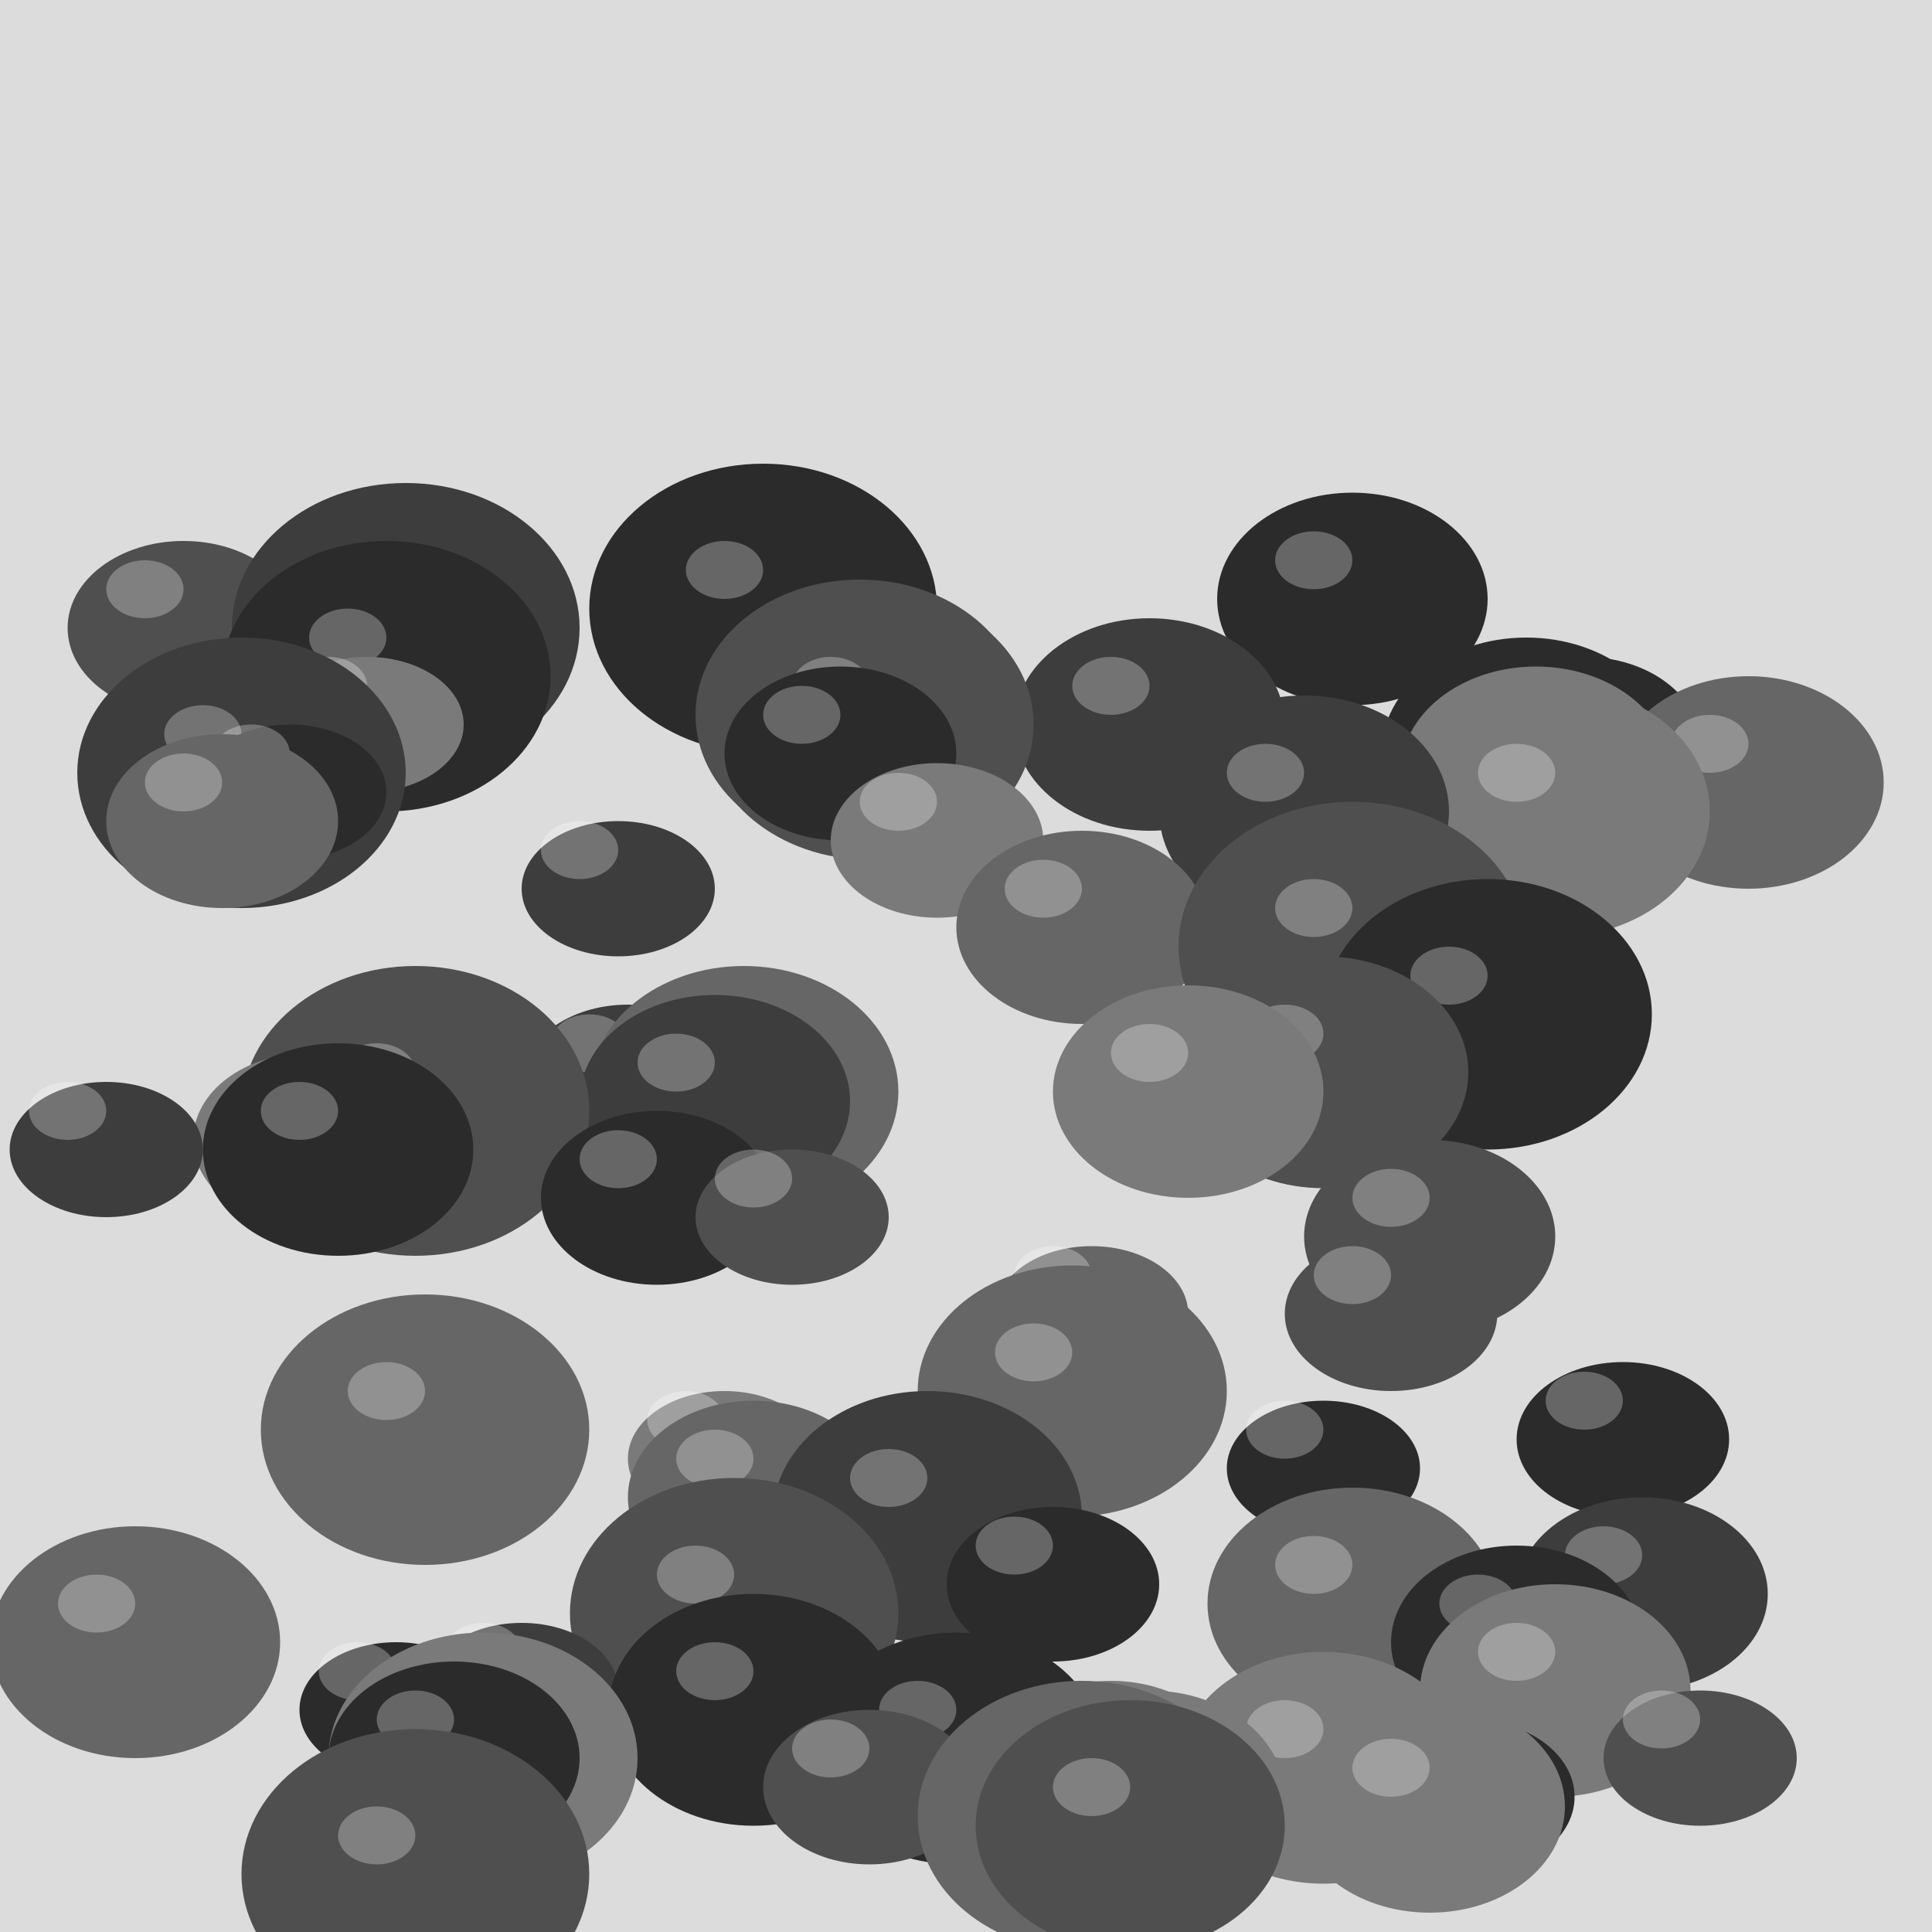
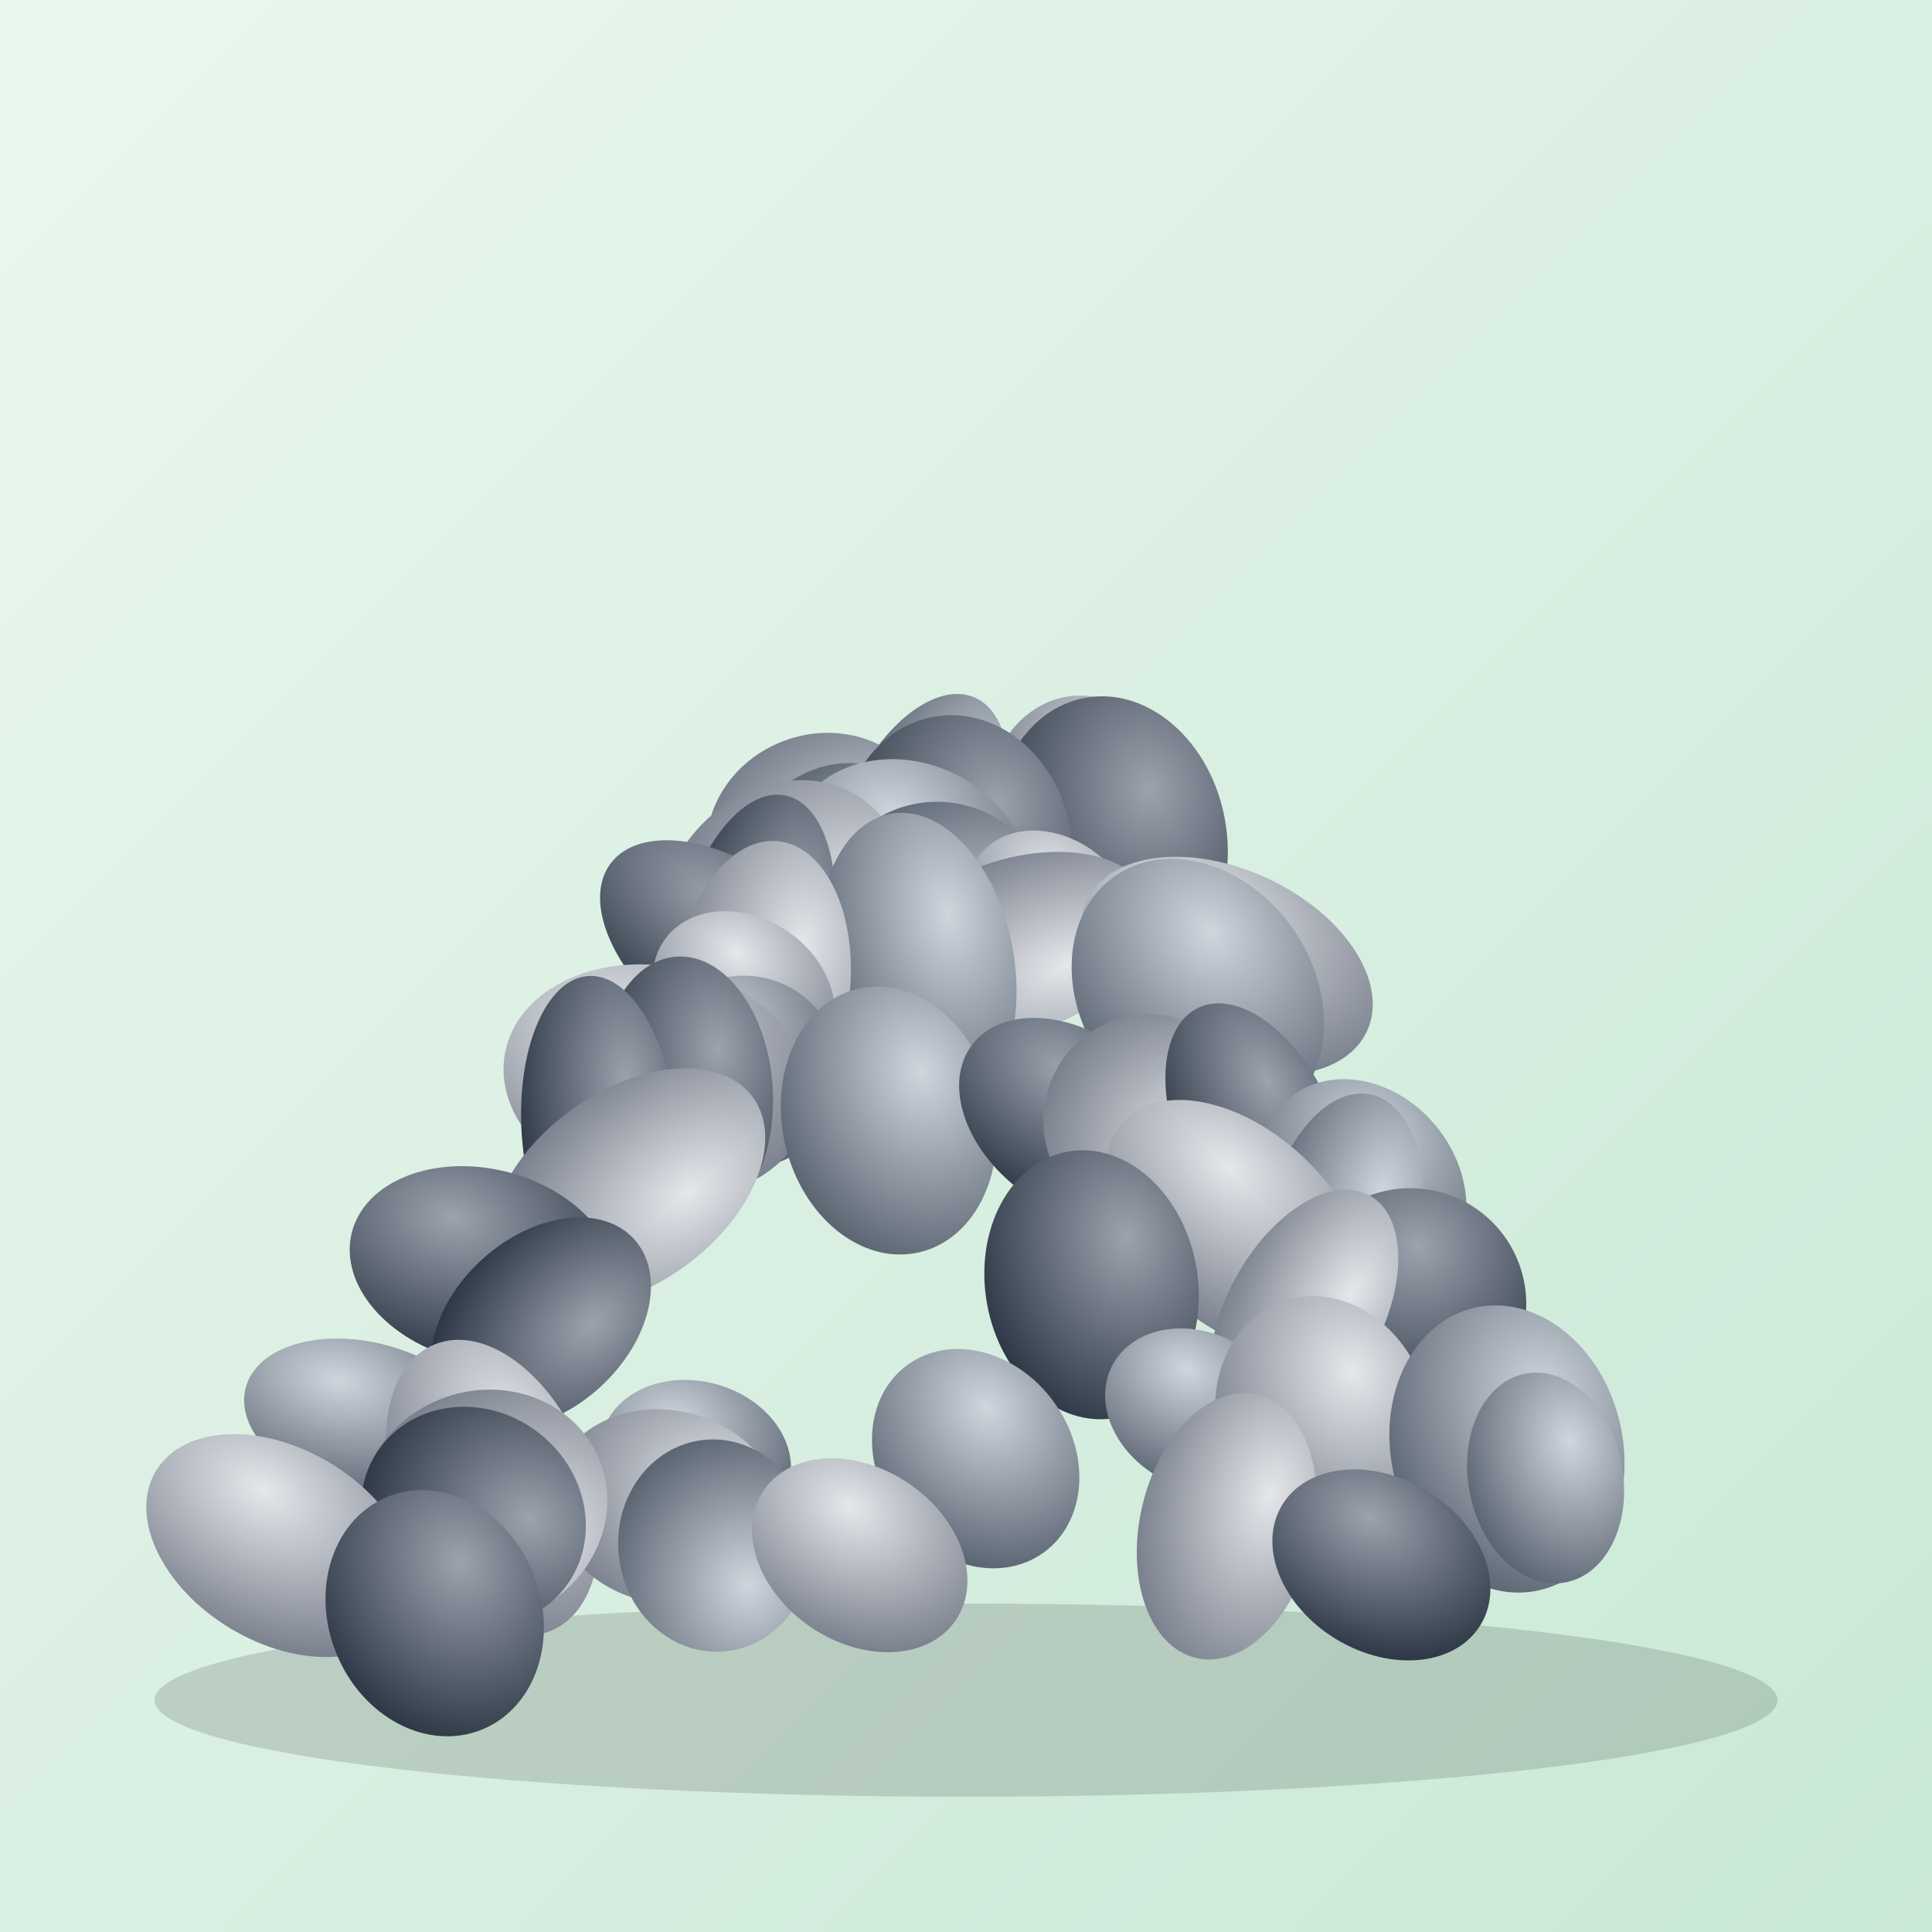
<svg xmlns="http://www.w3.org/2000/svg" viewBox="0 0 200 200">
-   <rect width="200" height="200" fill="#dcdcdc" />
-   <ellipse cx="140" cy="62" rx="14" ry="11" fill="#2b2b2b" />
-   <ellipse cx="136" cy="58" rx="4" ry="3" fill="#fff" opacity=".28" />
-   <ellipse cx="79" cy="63" rx="18" ry="15" fill="#2b2b2b" />
-   <ellipse cx="75" cy="59" rx="4" ry="3" fill="#fff" opacity=".28" />
-   <ellipse cx="19" cy="65" rx="12" ry="9" fill="#4f4f4f" />
-   <ellipse cx="15" cy="61" rx="4" ry="3" fill="#fff" opacity=".28" />
-   <ellipse cx="42" cy="65" rx="18" ry="15" fill="#3d3d3d" />
-   <ellipse cx="38" cy="61" rx="4" ry="3" fill="#fff" opacity=".28" />
-   <ellipse cx="90" cy="70" rx="11" ry="8" fill="#666666" />
-   <ellipse cx="86" cy="66" rx="4" ry="3" fill="#fff" opacity=".28" />
-   <ellipse cx="40" cy="70" rx="17" ry="14" fill="#2b2b2b" />
-   <ellipse cx="36" cy="66" rx="4" ry="3" fill="#fff" opacity=".28" />
-   <ellipse cx="89" cy="74" rx="17" ry="14" fill="#4f4f4f" />
-   <ellipse cx="85" cy="70" rx="4" ry="3" fill="#fff" opacity=".28" />
-   <ellipse cx="38" cy="75" rx="10" ry="7" fill="#7a7a7a" />
-   <ellipse cx="34" cy="71" rx="4" ry="3" fill="#fff" opacity=".28" />
-   <ellipse cx="119" cy="75" rx="14" ry="11" fill="#3d3d3d" />
-   <ellipse cx="115" cy="71" rx="4" ry="3" fill="#fff" opacity=".28" />
-   <ellipse cx="90" cy="75" rx="17" ry="14" fill="#4f4f4f" />
-   <ellipse cx="86" cy="71" rx="4" ry="3" fill="#fff" opacity=".28" />
-   <ellipse cx="164" cy="77" rx="12" ry="9" fill="#2b2b2b" />
-   <ellipse cx="160" cy="73" rx="4" ry="3" fill="#fff" opacity=".28" />
-   <ellipse cx="158" cy="78" rx="15" ry="12" fill="#2b2b2b" />
-   <ellipse cx="154" cy="74" rx="4" ry="3" fill="#fff" opacity=".28" />
-   <ellipse cx="87" cy="78" rx="12" ry="9" fill="#2b2b2b" />
-   <ellipse cx="83" cy="74" rx="4" ry="3" fill="#fff" opacity=".28" />
-   <ellipse cx="159" cy="79" rx="12" ry="9" fill="#7a7a7a" />
-   <ellipse cx="155" cy="75" rx="4" ry="3" fill="#fff" opacity=".28" />
-   <ellipse cx="159" cy="80" rx="14" ry="11" fill="#7a7a7a" />
-   <ellipse cx="155" cy="76" rx="4" ry="3" fill="#fff" opacity=".28" />
-   <ellipse cx="25" cy="80" rx="17" ry="14" fill="#3d3d3d" />
-   <ellipse cx="21" cy="76" rx="4" ry="3" fill="#fff" opacity=".28" />
-   <ellipse cx="181" cy="81" rx="14" ry="11" fill="#666666" />
-   <ellipse cx="177" cy="77" rx="4" ry="3" fill="#fff" opacity=".28" />
-   <ellipse cx="30" cy="82" rx="10" ry="7" fill="#2b2b2b" />
-   <ellipse cx="26" cy="78" rx="4" ry="3" fill="#fff" opacity=".28" />
-   <ellipse cx="161" cy="84" rx="16" ry="13" fill="#7a7a7a" />
-   <ellipse cx="157" cy="80" rx="4" ry="3" fill="#fff" opacity=".28" />
-   <ellipse cx="135" cy="84" rx="15" ry="12" fill="#3d3d3d" />
-   <ellipse cx="131" cy="80" rx="4" ry="3" fill="#fff" opacity=".28" />
-   <ellipse cx="23" cy="85" rx="12" ry="9" fill="#666666" />
-   <ellipse cx="19" cy="81" rx="4" ry="3" fill="#fff" opacity=".28" />
-   <ellipse cx="97" cy="87" rx="11" ry="8" fill="#7a7a7a" />
-   <ellipse cx="93" cy="83" rx="4" ry="3" fill="#fff" opacity=".28" />
-   <ellipse cx="64" cy="92" rx="10" ry="7" fill="#3d3d3d" />
-   <ellipse cx="60" cy="88" rx="4" ry="3" fill="#fff" opacity=".28" />
-   <ellipse cx="112" cy="96" rx="13" ry="10" fill="#666666" />
-   <ellipse cx="108" cy="92" rx="4" ry="3" fill="#fff" opacity=".28" />
-   <ellipse cx="140" cy="98" rx="18" ry="15" fill="#4f4f4f" />
-   <ellipse cx="136" cy="94" rx="4" ry="3" fill="#fff" opacity=".28" />
-   <ellipse cx="154" cy="105" rx="17" ry="14" fill="#2b2b2b" />
-   <ellipse cx="150" cy="101" rx="4" ry="3" fill="#fff" opacity=".28" />
-   <ellipse cx="137" cy="111" rx="15" ry="12" fill="#4f4f4f" />
-   <ellipse cx="133" cy="107" rx="4" ry="3" fill="#fff" opacity=".28" />
-   <ellipse cx="65" cy="112" rx="11" ry="8" fill="#3d3d3d" />
-   <ellipse cx="61" cy="108" rx="4" ry="3" fill="#fff" opacity=".28" />
-   <ellipse cx="77" cy="113" rx="16" ry="13" fill="#666666" />
-   <ellipse cx="73" cy="109" rx="4" ry="3" fill="#fff" opacity=".28" />
-   <ellipse cx="123" cy="113" rx="14" ry="11" fill="#7a7a7a" />
-   <ellipse cx="119" cy="109" rx="4" ry="3" fill="#fff" opacity=".28" />
-   <ellipse cx="74" cy="114" rx="14" ry="11" fill="#3d3d3d" />
-   <ellipse cx="70" cy="110" rx="4" ry="3" fill="#fff" opacity=".28" />
-   <ellipse cx="43" cy="115" rx="18" ry="15" fill="#4f4f4f" />
-   <ellipse cx="39" cy="111" rx="4" ry="3" fill="#fff" opacity=".28" />
-   <ellipse cx="32" cy="118" rx="12" ry="9" fill="#7a7a7a" />
-   <ellipse cx="28" cy="114" rx="4" ry="3" fill="#fff" opacity=".28" />
-   <ellipse cx="11" cy="119" rx="10" ry="7" fill="#3d3d3d" />
-   <ellipse cx="7" cy="115" rx="4" ry="3" fill="#fff" opacity=".28" />
-   <ellipse cx="35" cy="119" rx="14" ry="11" fill="#2b2b2b" />
-   <ellipse cx="31" cy="115" rx="4" ry="3" fill="#fff" opacity=".28" />
-   <ellipse cx="68" cy="124" rx="12" ry="9" fill="#2b2b2b" />
-   <ellipse cx="64" cy="120" rx="4" ry="3" fill="#fff" opacity=".28" />
-   <ellipse cx="82" cy="126" rx="10" ry="7" fill="#4f4f4f" />
-   <ellipse cx="78" cy="122" rx="4" ry="3" fill="#fff" opacity=".28" />
-   <ellipse cx="148" cy="128" rx="13" ry="10" fill="#4f4f4f" />
-   <ellipse cx="144" cy="124" rx="4" ry="3" fill="#fff" opacity=".28" />
-   <ellipse cx="113" cy="136" rx="10" ry="7" fill="#666666" />
-   <ellipse cx="109" cy="132" rx="4" ry="3" fill="#fff" opacity=".28" />
-   <ellipse cx="144" cy="136" rx="11" ry="8" fill="#4f4f4f" />
-   <ellipse cx="140" cy="132" rx="4" ry="3" fill="#fff" opacity=".28" />
-   <ellipse cx="111" cy="144" rx="16" ry="13" fill="#666666" />
-   <ellipse cx="107" cy="140" rx="4" ry="3" fill="#fff" opacity=".28" />
-   <ellipse cx="44" cy="148" rx="17" ry="14" fill="#666666" />
-   <ellipse cx="40" cy="144" rx="4" ry="3" fill="#fff" opacity=".28" />
-   <ellipse cx="168" cy="149" rx="11" ry="8" fill="#2b2b2b" />
-   <ellipse cx="164" cy="145" rx="4" ry="3" fill="#fff" opacity=".28" />
-   <ellipse cx="75" cy="151" rx="10" ry="7" fill="#7a7a7a" />
-   <ellipse cx="71" cy="147" rx="4" ry="3" fill="#fff" opacity=".28" />
-   <ellipse cx="137" cy="152" rx="10" ry="7" fill="#2b2b2b" />
-   <ellipse cx="133" cy="148" rx="4" ry="3" fill="#fff" opacity=".28" />
-   <ellipse cx="78" cy="155" rx="13" ry="10" fill="#666666" />
-   <ellipse cx="74" cy="151" rx="4" ry="3" fill="#fff" opacity=".28" />
-   <ellipse cx="96" cy="157" rx="16" ry="13" fill="#3d3d3d" />
-   <ellipse cx="92" cy="153" rx="4" ry="3" fill="#fff" opacity=".28" />
-   <ellipse cx="109" cy="164" rx="11" ry="8" fill="#2b2b2b" />
-   <ellipse cx="105" cy="160" rx="4" ry="3" fill="#fff" opacity=".28" />
-   <ellipse cx="170" cy="165" rx="13" ry="10" fill="#3d3d3d" />
-   <ellipse cx="166" cy="161" rx="4" ry="3" fill="#fff" opacity=".28" />
-   <ellipse cx="140" cy="166" rx="15" ry="12" fill="#666666" />
-   <ellipse cx="136" cy="162" rx="4" ry="3" fill="#fff" opacity=".28" />
-   <ellipse cx="76" cy="167" rx="17" ry="14" fill="#4f4f4f" />
-   <ellipse cx="72" cy="163" rx="4" ry="3" fill="#fff" opacity=".28" />
-   <ellipse cx="14" cy="170" rx="15" ry="12" fill="#666666" />
-   <ellipse cx="10" cy="166" rx="4" ry="3" fill="#fff" opacity=".28" />
-   <ellipse cx="157" cy="170" rx="13" ry="10" fill="#2b2b2b" />
-   <ellipse cx="153" cy="166" rx="4" ry="3" fill="#fff" opacity=".28" />
-   <ellipse cx="54" cy="175" rx="10" ry="7" fill="#3d3d3d" />
-   <ellipse cx="50" cy="171" rx="4" ry="3" fill="#fff" opacity=".28" />
-   <ellipse cx="161" cy="175" rx="14" ry="11" fill="#7a7a7a" />
-   <ellipse cx="157" cy="171" rx="4" ry="3" fill="#fff" opacity=".28" />
-   <ellipse cx="78" cy="177" rx="15" ry="12" fill="#2b2b2b" />
-   <ellipse cx="74" cy="173" rx="4" ry="3" fill="#fff" opacity=".28" />
-   <ellipse cx="41" cy="177" rx="10" ry="7" fill="#2b2b2b" />
-   <ellipse cx="37" cy="173" rx="4" ry="3" fill="#fff" opacity=".28" />
-   <ellipse cx="99" cy="181" rx="15" ry="12" fill="#2b2b2b" />
-   <ellipse cx="95" cy="177" rx="4" ry="3" fill="#fff" opacity=".28" />
-   <ellipse cx="50" cy="182" rx="16" ry="13" fill="#7a7a7a" />
-   <ellipse cx="46" cy="178" rx="4" ry="3" fill="#fff" opacity=".28" />
-   <ellipse cx="47" cy="182" rx="13" ry="10" fill="#2b2b2b" />
-   <ellipse cx="43" cy="178" rx="4" ry="3" fill="#fff" opacity=".28" />
-   <ellipse cx="176" cy="182" rx="10" ry="7" fill="#4f4f4f" />
-   <ellipse cx="172" cy="178" rx="4" ry="3" fill="#fff" opacity=".28" />
-   <ellipse cx="137" cy="183" rx="15" ry="12" fill="#7a7a7a" />
-   <ellipse cx="133" cy="179" rx="4" ry="3" fill="#fff" opacity=".28" />
-   <ellipse cx="115" cy="184" rx="13" ry="10" fill="#7a7a7a" />
-   <ellipse cx="111" cy="180" rx="4" ry="3" fill="#fff" opacity=".28" />
-   <ellipse cx="90" cy="185" rx="11" ry="8" fill="#4f4f4f" />
-   <ellipse cx="86" cy="181" rx="4" ry="3" fill="#fff" opacity=".28" />
-   <ellipse cx="152" cy="186" rx="11" ry="8" fill="#2b2b2b" />
-   <ellipse cx="148" cy="182" rx="4" ry="3" fill="#fff" opacity=".28" />
-   <ellipse cx="119" cy="186" rx="14" ry="11" fill="#7a7a7a" />
-   <ellipse cx="115" cy="182" rx="4" ry="3" fill="#fff" opacity=".28" />
-   <ellipse cx="148" cy="187" rx="14" ry="11" fill="#7a7a7a" />
-   <ellipse cx="144" cy="183" rx="4" ry="3" fill="#fff" opacity=".28" />
-   <ellipse cx="112" cy="188" rx="17" ry="14" fill="#666666" />
-   <ellipse cx="108" cy="184" rx="4" ry="3" fill="#fff" opacity=".28" />
-   <ellipse cx="117" cy="189" rx="16" ry="13" fill="#4f4f4f" />
-   <ellipse cx="113" cy="185" rx="4" ry="3" fill="#fff" opacity=".28" />
-   <ellipse cx="43" cy="194" rx="18" ry="15" fill="#4f4f4f" />
-   <ellipse cx="39" cy="190" rx="4" ry="3" fill="#fff" opacity=".28" />
+   <defs>
+     <linearGradient id="bg" x1="0" y1="0" x2="1" y2="1">
+       <stop offset="0" stop-color="#eaf7ef" />
+       <stop offset="1" stop-color="#c9e8d5" />
+     </linearGradient>
+     <radialGradient id="a" cx=".35" cy=".3" r=".85">
+       <stop offset="0" stop-color="#cfd6de" />
+       <stop offset="1" stop-color="#4b5563" />
+     </radialGradient>
+     <radialGradient id="b" cx=".35" cy=".3" r=".85">
+       <stop offset="0" stop-color="#e5e7eb" />
+       <stop offset="1" stop-color="#6b7280" />
+     </radialGradient>
+     <radialGradient id="c" cx=".35" cy=".3" r=".85">
+       <stop offset="0" stop-color="#9ca3af" />
+       <stop offset="1" stop-color="#1f2937" />
+     </radialGradient>
+   </defs>
+   <rect width="200" height="200" fill="url(#bg)" />
+   <ellipse cx="100" cy="176" rx="84" ry="10" fill="#000" opacity=".14" />
+   <ellipse cx="112" cy="84" rx="12" ry="10" fill="url(#b)" transform="rotate(87 112 84)" />
+   <ellipse cx="95" cy="86" rx="15" ry="8" fill="url(#a)" transform="rotate(113 95 86)" />
+   <ellipse cx="85" cy="87" rx="12" ry="11" fill="url(#b)" transform="rotate(159 85 87)" />
+   <ellipse cx="115" cy="87" rx="15" ry="12" fill="url(#c)" transform="rotate(80 115 87)" />
+   <ellipse cx="99" cy="88" rx="14" ry="12" fill="url(#c)" transform="rotate(82 99 88)" />
+   <ellipse cx="88" cy="90" rx="11" ry="11" fill="url(#a)" transform="rotate(154 88 90)" />
+   <ellipse cx="94" cy="90" rx="13" ry="11" fill="url(#a)" transform="rotate(26 94 90)" />
+   <ellipse cx="81" cy="94" rx="14" ry="12" fill="url(#b)" transform="rotate(129 81 94)" />
+   <ellipse cx="97" cy="95" rx="12" ry="12" fill="url(#a)" transform="rotate(151 97 95)" />
+   <ellipse cx="109" cy="95" rx="10" ry="8" fill="url(#b)" transform="rotate(44 109 95)" />
+   <ellipse cx="105" cy="98" rx="15" ry="9" fill="url(#b)" transform="rotate(161 105 98)" />
+   <ellipse cx="78" cy="98" rx="16" ry="8" fill="url(#c)" transform="rotate(102 78 98)" />
+   <ellipse cx="76" cy="99" rx="16" ry="9" fill="url(#c)" transform="rotate(37 76 99)" />
+   <ellipse cx="95" cy="100" rx="16" ry="10" fill="url(#a)" transform="rotate(80 95 100)" />
+   <ellipse cx="127" cy="100" rx="16" ry="10" fill="url(#b)" transform="rotate(25 127 100)" />
+   <ellipse cx="79" cy="102" rx="15" ry="9" fill="url(#b)" transform="rotate(96 79 102)" />
+   <ellipse cx="124" cy="103" rx="15" ry="12" fill="url(#a)" transform="rotate(55 124 103)" />
+   <ellipse cx="77" cy="103" rx="10" ry="8" fill="url(#b)" transform="rotate(34 77 103)" />
+   <ellipse cx="77" cy="111" rx="10" ry="10" fill="url(#a)" transform="rotate(6 77 111)" />
+   <ellipse cx="68" cy="112" rx="16" ry="12" fill="url(#b)" transform="rotate(11 68 112)" />
+   <ellipse cx="71" cy="113" rx="14" ry="9" fill="url(#c)" transform="rotate(86 71 113)" />
+   <ellipse cx="92" cy="116" rx="14" ry="11" fill="url(#a)" transform="rotate(77 92 116)" />
+   <ellipse cx="111" cy="116" rx="13" ry="9" fill="url(#c)" transform="rotate(37 111 116)" />
+   <ellipse cx="119" cy="116" rx="11" ry="11" fill="url(#b)" transform="rotate(155 119 116)" />
+   <ellipse cx="130" cy="117" rx="14" ry="8" fill="url(#c)" transform="rotate(65 130 117)" />
+   <ellipse cx="62" cy="117" rx="16" ry="8" fill="url(#c)" transform="rotate(86 62 117)" />
+   <ellipse cx="65" cy="123" rx="16" ry="10" fill="url(#b)" transform="rotate(144 65 123)" />
+   <ellipse cx="141" cy="123" rx="12" ry="10" fill="url(#a)" transform="rotate(52 141 123)" />
+   <ellipse cx="139" cy="127" rx="14" ry="8" fill="url(#a)" transform="rotate(102 139 127)" />
+   <ellipse cx="128" cy="127" rx="16" ry="10" fill="url(#b)" transform="rotate(43 128 127)" />
+   <ellipse cx="50" cy="131" rx="14" ry="10" fill="url(#c)" transform="rotate(14 50 131)" />
+   <ellipse cx="113" cy="133" rx="14" ry="11" fill="url(#c)" transform="rotate(80 113 133)" />
+   <ellipse cx="146" cy="135" rx="12" ry="12" fill="url(#c)" transform="rotate(44 146 135)" />
+   <ellipse cx="135" cy="136" rx="14" ry="8" fill="url(#b)" transform="rotate(119 135 136)" />
+   <ellipse cx="56" cy="137" rx="13" ry="9" fill="url(#c)" transform="rotate(138 56 137)" />
+   <ellipse cx="124" cy="146" rx="10" ry="8" fill="url(#a)" transform="rotate(28 124 146)" />
+   <ellipse cx="38" cy="147" rx="13" ry="8" fill="url(#a)" transform="rotate(15 38 147)" />
+   <ellipse cx="137" cy="147" rx="13" ry="11" fill="url(#b)" transform="rotate(72 137 147)" />
+   <ellipse cx="156" cy="150" rx="15" ry="12" fill="url(#a)" transform="rotate(77 156 150)" />
+   <ellipse cx="72" cy="151" rx="10" ry="8" fill="url(#a)" transform="rotate(15 72 151)" />
+   <ellipse cx="101" cy="151" rx="12" ry="10" fill="url(#a)" transform="rotate(54 101 151)" />
+   <ellipse cx="160" cy="153" rx="11" ry="8" fill="url(#a)" transform="rotate(79 160 153)" />
+   <ellipse cx="51" cy="154" rx="16" ry="10" fill="url(#b)" transform="rotate(68 51 154)" />
+   <ellipse cx="69" cy="156" rx="10" ry="12" fill="url(#b)" transform="rotate(103 69 156)" />
+   <ellipse cx="50" cy="156" rx="13" ry="12" fill="url(#b)" transform="rotate(158 50 156)" />
+   <ellipse cx="49" cy="157" rx="11" ry="12" fill="url(#c)" transform="rotate(127 49 157)" />
+   <ellipse cx="127" cy="158" rx="14" ry="9" fill="url(#b)" transform="rotate(103 127 158)" />
+   <ellipse cx="29" cy="160" rx="15" ry="10" fill="url(#b)" transform="rotate(31 29 160)" />
+   <ellipse cx="74" cy="160" rx="10" ry="11" fill="url(#a)" transform="rotate(174 74 160)" />
+   <ellipse cx="89" cy="161" rx="12" ry="9" fill="url(#b)" transform="rotate(34 89 161)" />
+   <ellipse cx="143" cy="162" rx="12" ry="9" fill="url(#c)" transform="rotate(31 143 162)" />
+   <ellipse cx="45" cy="167" rx="13" ry="11" fill="url(#c)" transform="rotate(68 45 167)" />
</svg>
